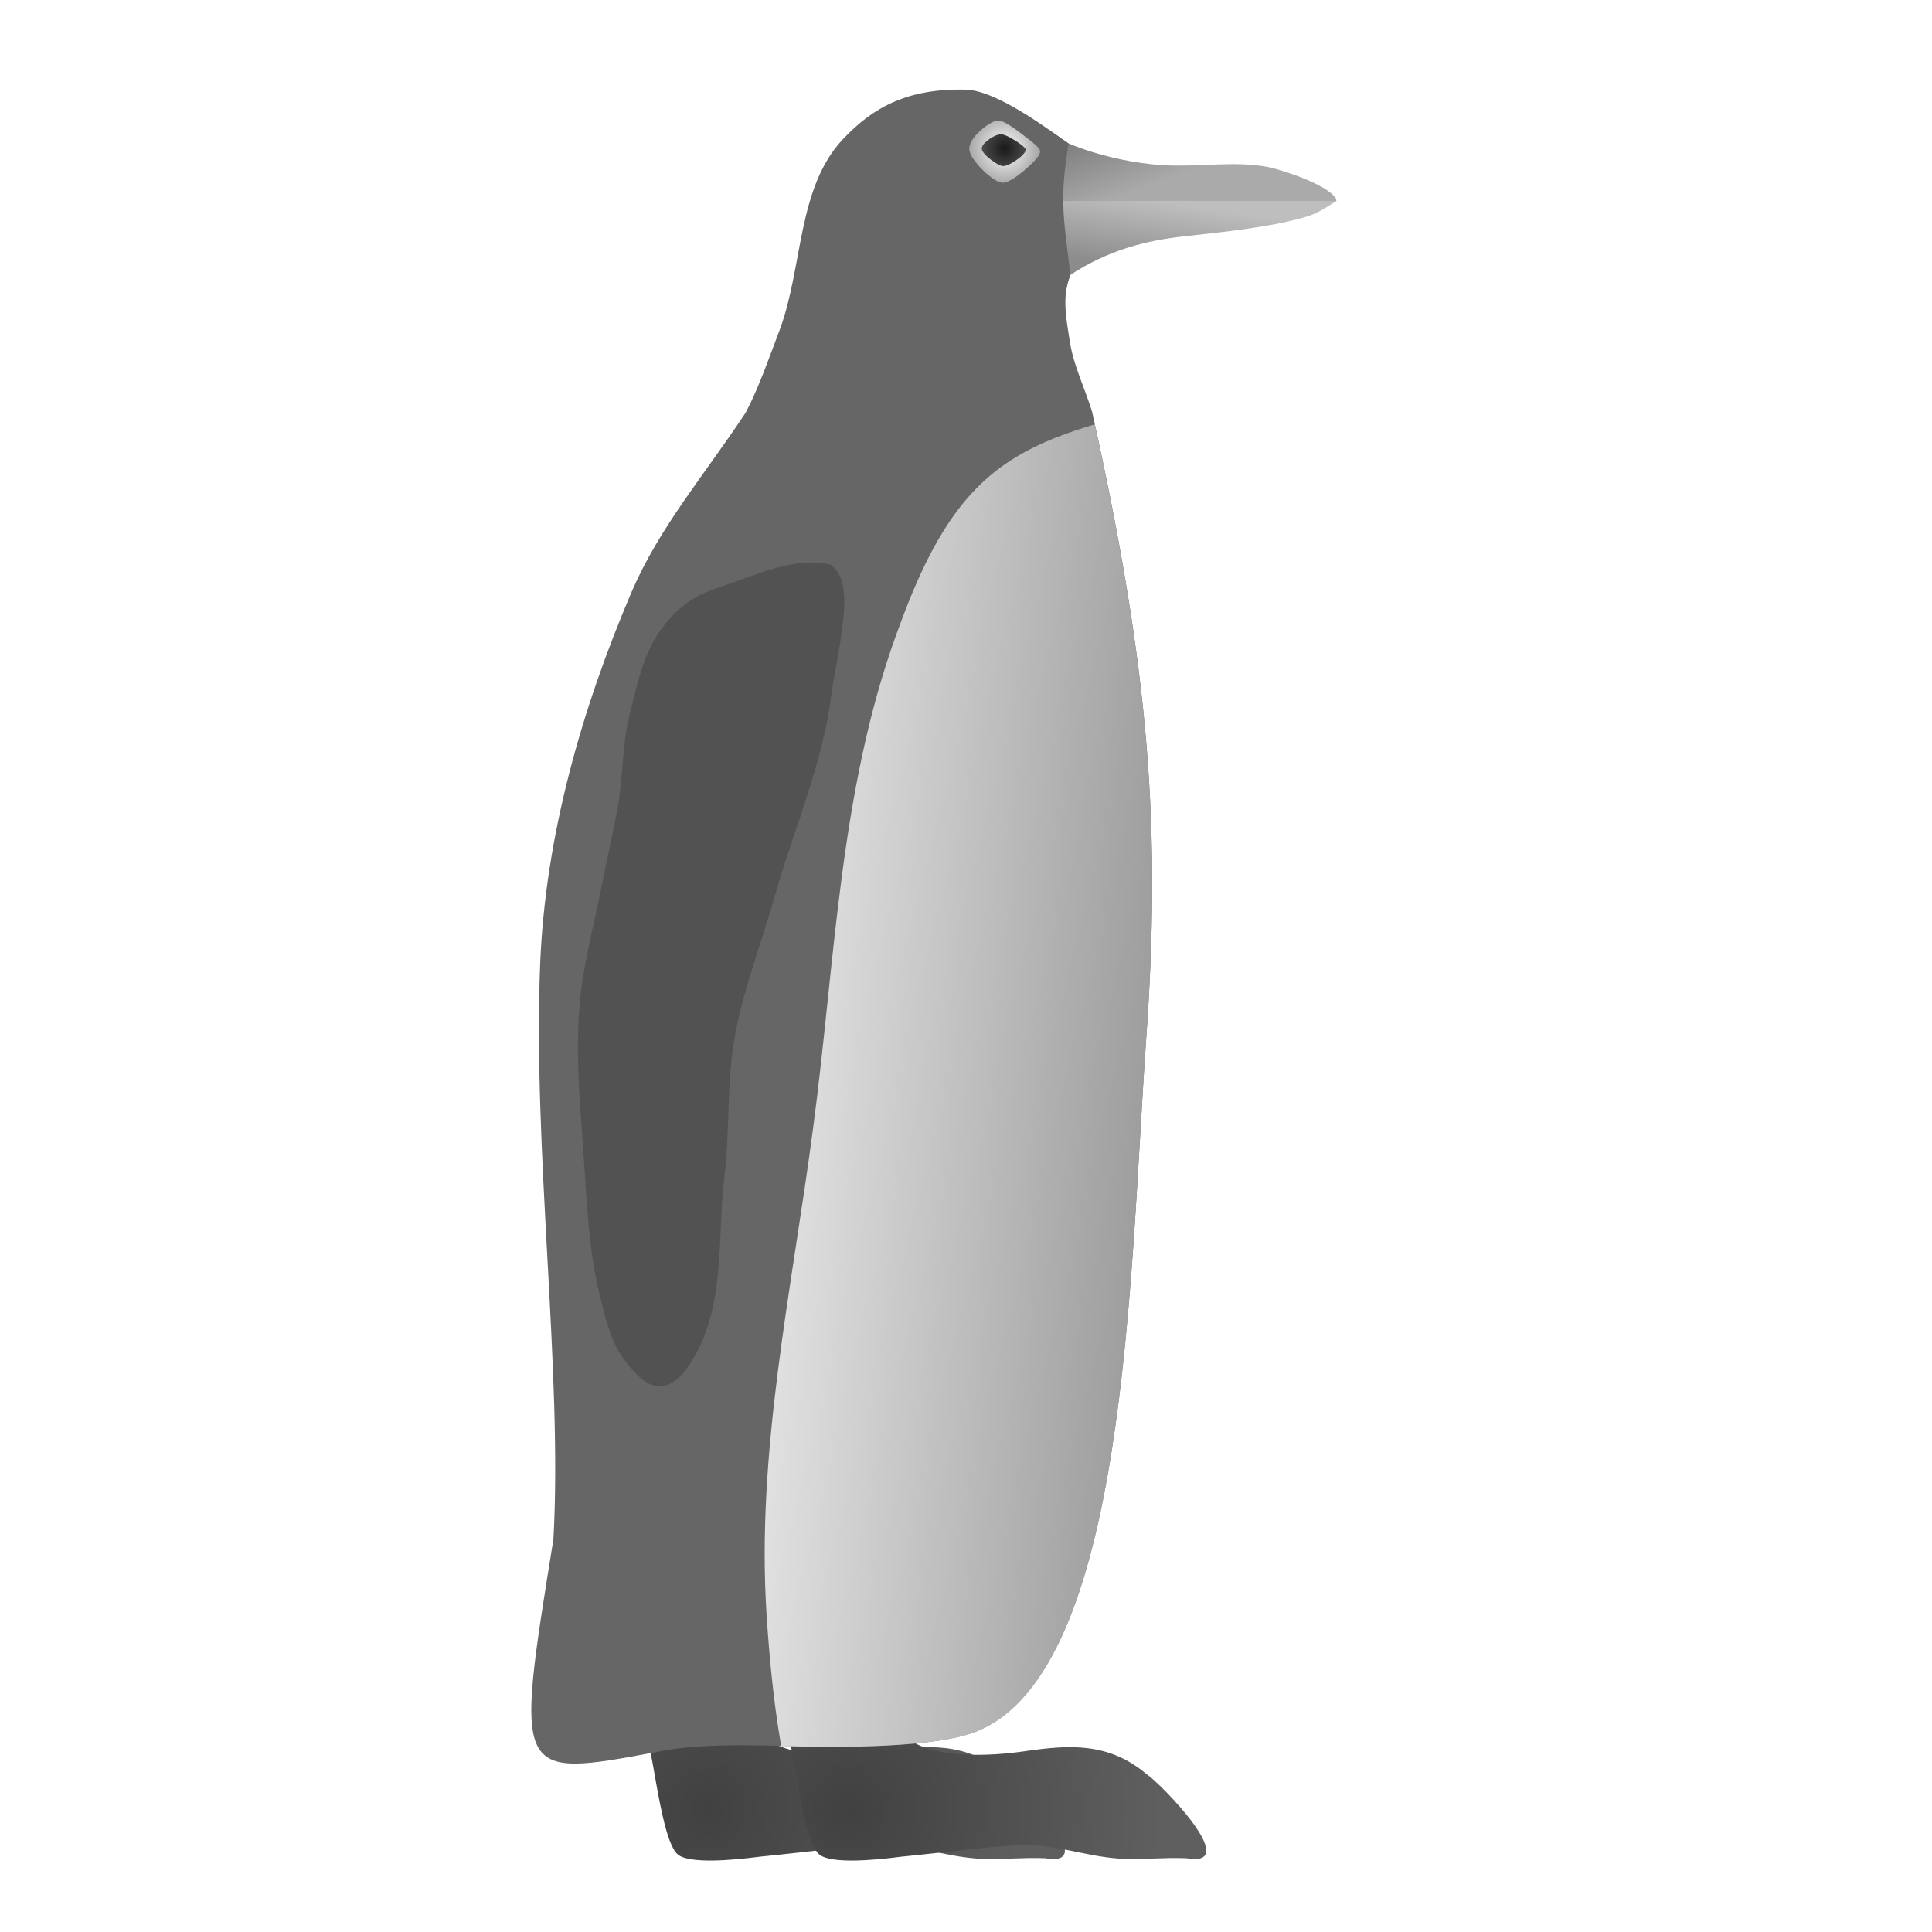
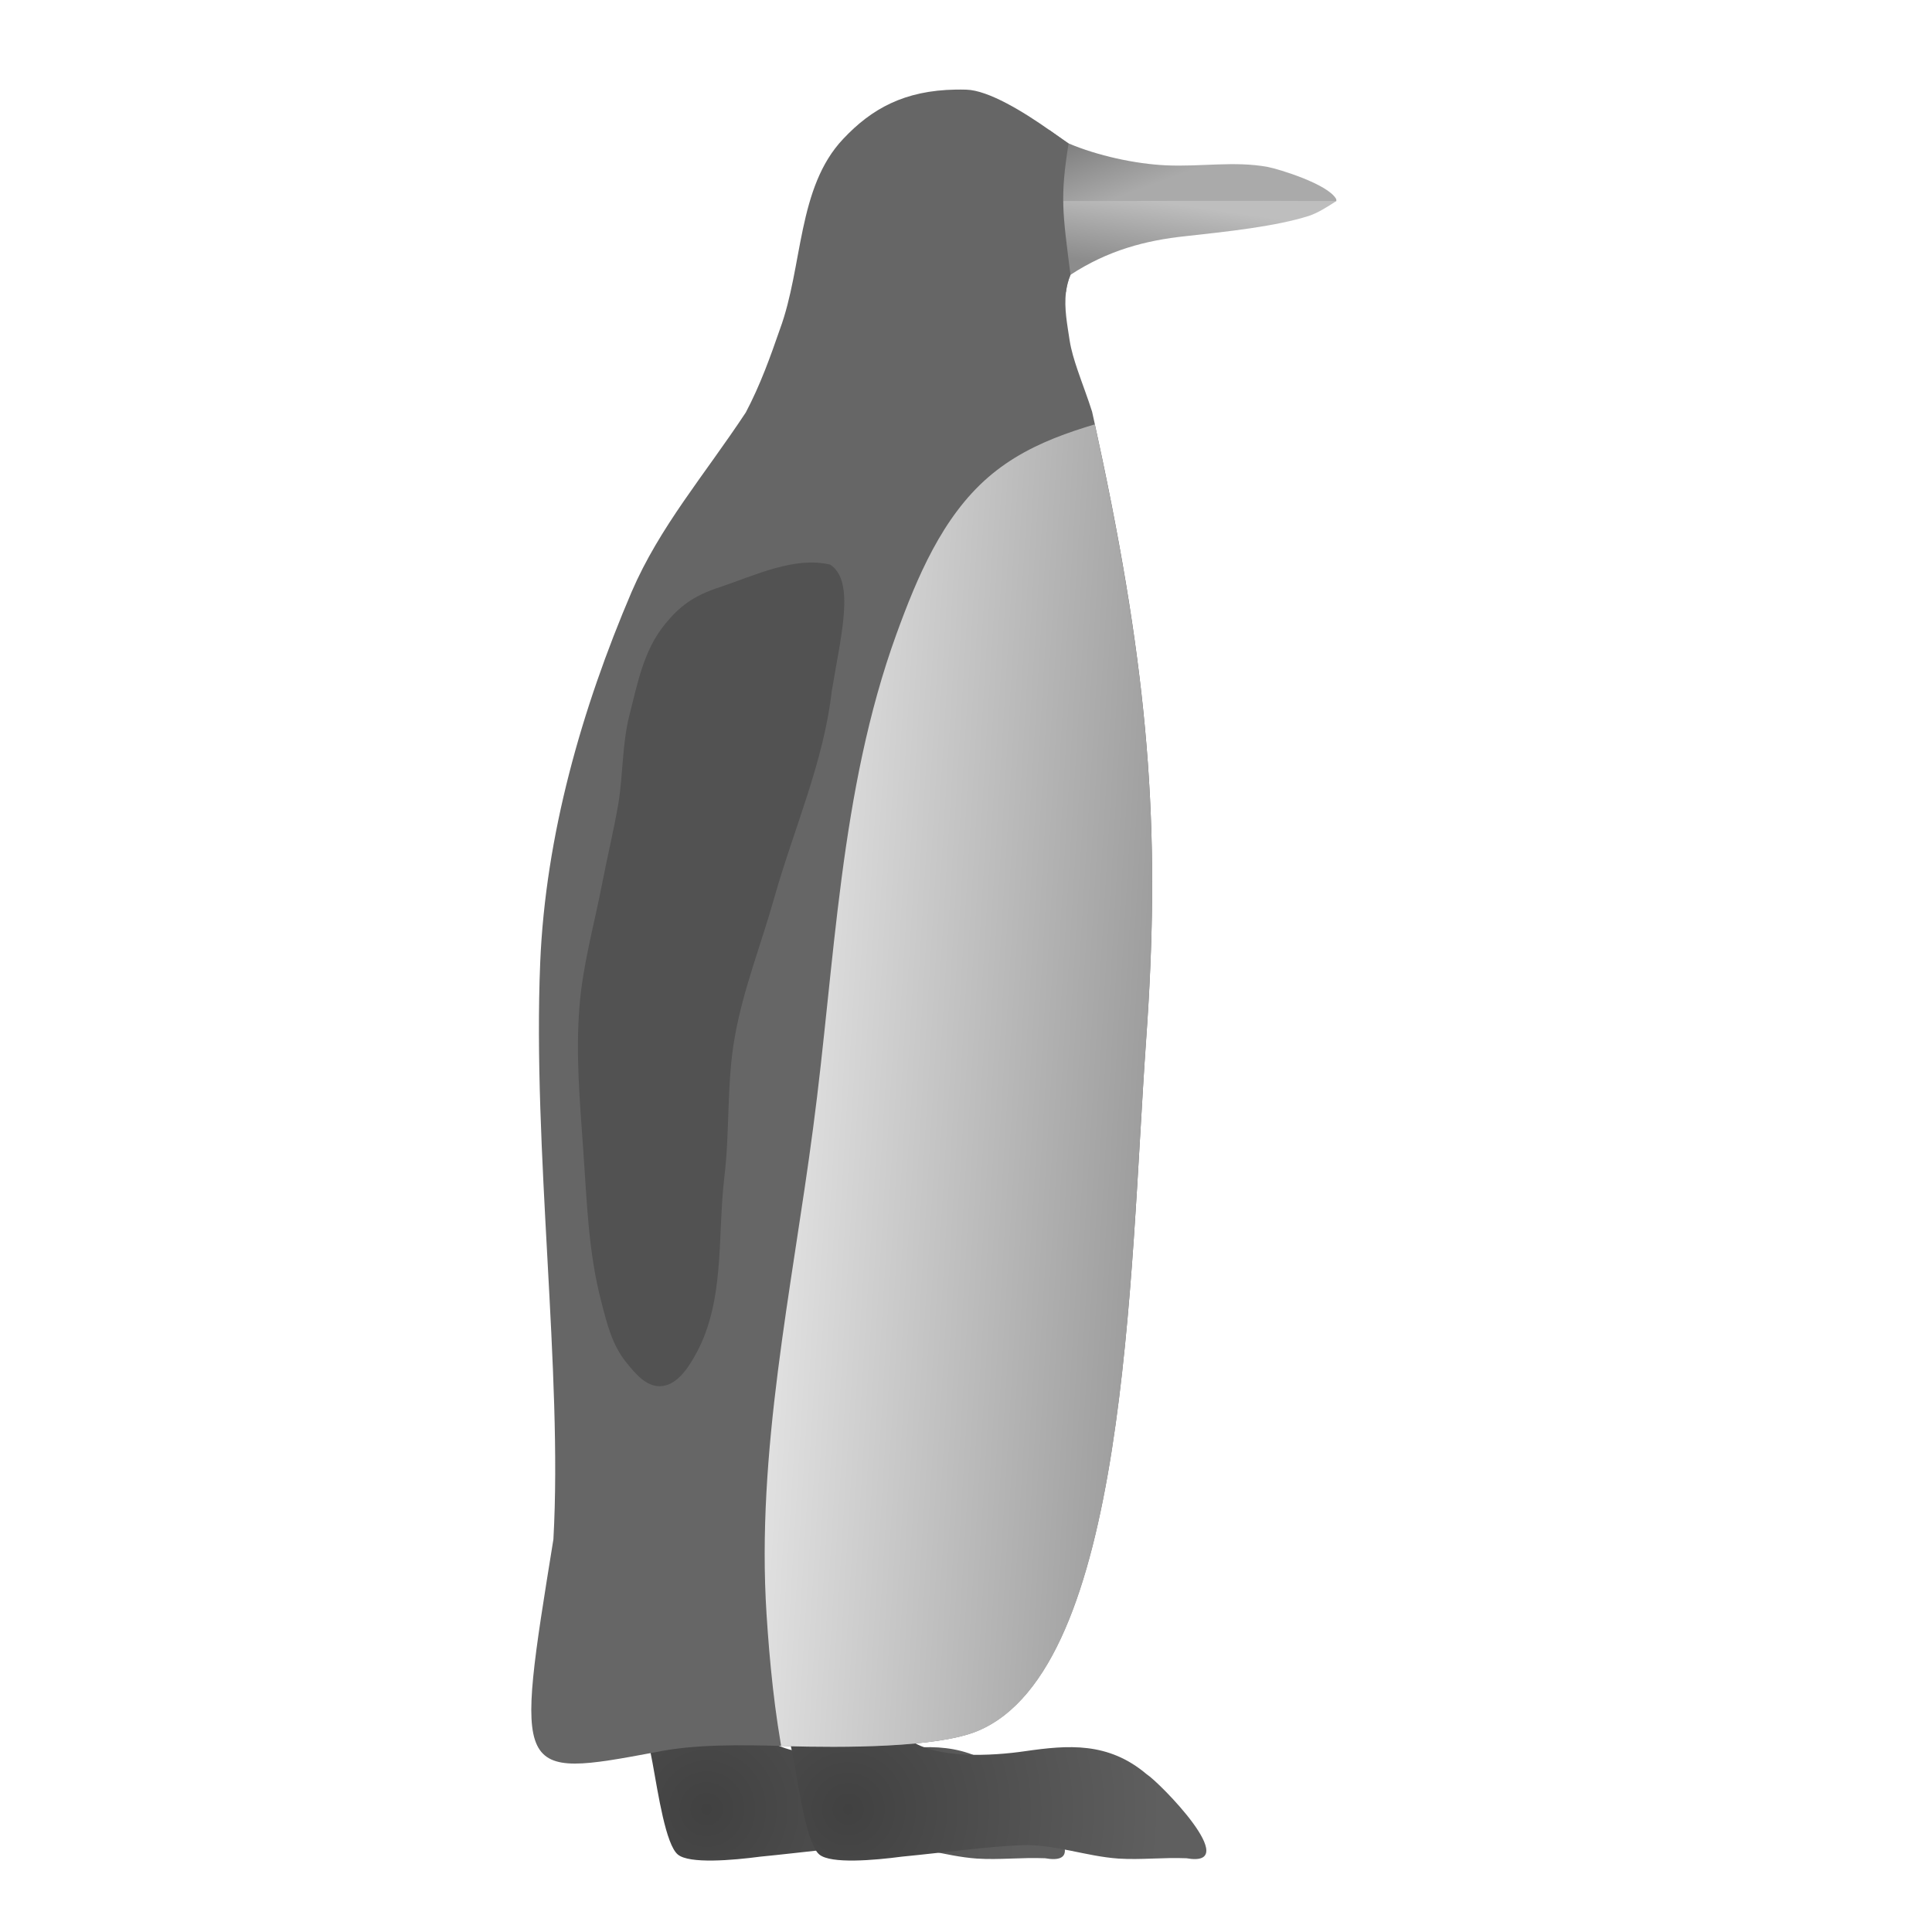
<svg xmlns="http://www.w3.org/2000/svg" version="1.2" viewBox="0 0 1200 1200" width="1200" height="1200" id="svg62">
  <defs id="defs42">
    <radialGradient id="g1" cx="158.9" cy="1118.1" r="194.7" gradientUnits="userSpaceOnUse">
      <stop offset="0" stop-color="#414141" id="stop4" />
      <stop offset="1" stop-color="#5e5e5e" id="stop6" />
    </radialGradient>
    <linearGradient id="g2" x1="451.8" y1="164.6" x2="457.9" y2="122.3" gradientUnits="userSpaceOnUse">
      <stop offset="0" stop-color="#8c8c8c" id="stop9" />
      <stop offset="1" stop-color="#bebebe" id="stop11" />
    </linearGradient>
    <linearGradient id="g3" x1="467.1" y1="45.9" x2="483.8" y2="91.7" gradientUnits="userSpaceOnUse">
      <stop offset="0" stop-color="#787878" id="stop14" />
      <stop offset="1" stop-color="#aaaaaa" id="stop16" />
    </linearGradient>
    <radialGradient id="g4" cx="246.8" cy="1118.1" r="194.6" gradientUnits="userSpaceOnUse">
      <stop offset="0" stop-color="#414141" id="stop19" />
      <stop offset="1" stop-color="#5f5f5f" id="stop21" />
    </radialGradient>
    <radialGradient id="g5" cx="343.9" cy="86.9" r="26.1" gradientUnits="userSpaceOnUse">
      <stop offset="0" stop-color="#ffffff" id="stop24" />
      <stop offset="1" stop-color="#969696" id="stop26" />
    </radialGradient>
    <radialGradient id="g6" cx="343.9" cy="86.5" r="14.1" gradientUnits="userSpaceOnUse">
      <stop offset="0" stop-color="#19191a" id="stop29" />
      <stop offset="1" stop-color="#4b4b4b" id="stop31" />
    </radialGradient>
    <clipPath clipPathUnits="userSpaceOnUse" id="cp1">
      <path d="m 181.09,250.08 c -25.66,38.95 -51.93,71.01 -68.81,111.11 -30.71,72.92 -53.51,151.35 -56.88,230.24 -4.69,116.1 13.78,254.56 8.02,358.16 -24.02,148.51 -26.24,149.16 64.37,133.04 23.31,-4.85 51.36,-4.5 79.93,-3.66 35.03,1.01 94.73,1.11 119.86,-9.51 92.7,-39.14 93.93,-283.24 104.28,-428.44 9.37,-131.64 2.39,-228.74 -33.62,-390.94 -42.17,3.69 -163.56,2.6 -217.15,0 z" id="path34" />
    </clipPath>
    <linearGradient id="g7" x1="150" y1="268.5" x2="513" y2="290.4" gradientUnits="userSpaceOnUse">
      <stop offset="0" stop-color="#fafafa" id="stop37" />
      <stop offset="1" stop-color="#8c8c8c" id="stop39" />
    </linearGradient>
  </defs>
  <style id="style44">
		.s0 { fill: #525252 } 
		.s1 { fill: url(#g1) } 
		.s2 { fill: url(#g2) } 
		.s3 { fill: url(#g3) } 
		.s4 { fill: url(#g4) } 
		.s5 { fill: #666666 } 
		.s6 { fill: url(#g5) } 
		.s7 { fill: url(#g6) } 
		.s8 { fill: url(#g7) } 
	</style>
  <path id="Flipper_Back" class="s0" d="m 216.3,710.4 c 2.1,28.8 2.8,57.8 10.3,85.9 3,11.5 5.9,23.8 13.9,33.5 4.7,5.7 10.8,13.5 18.7,13.2 8.9,-0.3 14.9,-9.1 19,-15.9 17.7,-30.2 13,-67.3 17,-101.1 3.2,-26 1.2,-52.6 5.9,-78.4 4.6,-26.4 14.7,-51.7 22,-77.6 10.8,-38.5 27.7,-75.9 32.2,-115.5 5.2,-31.3 13.2,-61.6 -0.9,-70.8 -20,-4.7 -41.7,5.9 -61.5,12.6 -15.4,4.9 -23.3,11.3 -30.8,20.6 -12,14.6 -15.5,33.5 -20,51 -4,16.1 -3.4,32.8 -6.2,49 -2.4,15.1 -6.1,30 -8.9,44.9 -4.5,23 -10.9,45.6 -12.8,68.9 -2.1,26.4 0.2,53.2 2.1,79.7 z" transform="matrix(0.9999368,0,0,1.000004,280.0348,5.586516)" />
  <path id="Foot_Back" class="s1" d="m 125.3,1089.5 c 3.5,19.2 8.2,50.6 15.7,56.8 7.1,5.9 33.8,3.6 51.3,1.3 25.9,-2.5 53.9,-6.4 74.5,-7.1 20.3,-0.7 39.8,6.9 59.9,8.3 14.1,0.9 27.7,-0.8 42.4,-0.2 35.8,6.3 -17.1,-47.4 -24.6,-52.1 -24.1,-20.4 -49.2,-18.2 -75.7,-14.4 -20.7,3 -55.3,5 -72.1,-7.3 -7.7,-5.7 -10.7,-17.8 -13.6,-28.6 -10.4,-39.1 17.7,-90.3 6.5,-123.6 -9.7,-24.6 -21.9,-22.2 -37.7,-19.7 -23.4,3.6 -36.4,13.3 -44.7,30.2 -11.5,23.6 0,53.5 2.8,80 3,25.8 11.6,55.5 15.3,76.4 z" style="fill:url(#g1)" transform="matrix(0.9999368,0,0,1.000004,280.0348,5.586516)" />
  <path id="Beak_Lower" style="display:inline;fill:url(#g2)" class="s2" d="m 495.528,117.089 c -56.482,0.038 -103.256,2.331 -155.541,0.912 7.828,32.904 12.783,43.733 42.102,57.857 0.451,-3.605 1.31,-7.204 2.811,-10.758 23.2,-15.2 46.701,-21.4 71.501,-24 26.5,-2.9 56.201,-6.1 76.601,-12.6 5.8,-1.9 12.199,-6.101 16.999,-9.201 l -0.1,-1.299 c -18.713,-0.715 -36.743,-0.941 -54.373,-0.912 z" transform="matrix(0.9999368,0,0,1.000004,280.0348,5.586516)" />
  <path id="Beak_Upper" style="fill:url(#g3)" class="s3" d="m 371.799,75.2 c -18.199,14.547 -28.8,32.748 -31.813,44.1 70.031,0.103 145.846,-0.384 210.013,0 0,0 3.8e-4,-1.299 -0.1,-1.299 -5.1,-9.3 -35.701,-18.6 -42.501,-19.9 -20.7,-3.8 -41.199,2e-6 -63.199,-1 -19.3,-0.9 -42.5,-6.001 -60.5,-13.601 -0.068,0.034 -11.848,-8.341 -11.901,-8.3 z" transform="matrix(0.9999368,0,0,1.000004,280.0348,5.586516)" />
  <path id="Foot_Front" class="s4" d="m 213.3,1089.5 c 3.4,19.2 8.1,50.6 15.6,56.8 7.1,5.9 33.9,3.6 51.3,1.3 26,-2.5 53.9,-6.4 74.5,-7.1 20.3,-0.7 39.8,6.9 59.9,8.3 14.1,0.9 27.7,-0.8 42.3,-0.2 35.9,6.3 -17,-47.4 -24.6,-52.1 -24,-20.4 -49.1,-18.2 -75.6,-14.4 -20.5,3 -55.3,5 -72.1,-7.3 -7.7,-5.7 -10.7,-17.8 -13.6,-28.6 -10.3,-39.1 17.8,-90.3 6.6,-123.6 -9.8,-24.6 -22,-22.2 -37.8,-19.7 -23.4,3.6 -36.4,13.3 -44.6,30.2 -11.5,23.6 -0.3,53.5 2.8,80 3.1,25.8 11.5,55.5 15.3,76.4 z" style="fill:url(#g4)" transform="matrix(0.9999368,0,0,1.000004,280.0348,5.586516)" />
-   <path id="Head_Base" class="s5" d="m 183.2,250.6 c 0,0 61.4,64 111,64.4 44.9,-0.4 104.1,-64.9 104.1,-64.9 -4.9,-15.7 -11.6,-28.8 -13.9,-44 -1.474,-9.946 -3.573,-20.153 -2.311,-30.242 0.451,-3.605 1.31,-7.203 2.811,-10.757 -5.001,-39.16 -6.505,-48.204 -1.2,-81.601 -0.051,0.246 -8.1,-5.7 -11.9,-8.3 C 355.8,63.9 334,50.5 320.2,50.1 c -35.8,-1 -57.7,10.6 -76.5,30.6 -28.6,30.2 -24.9,79.2 -39.3,118.2 -6.6,17.4 -13.3,36.7 -21.2,51.7 z" transform="matrix(0.9999368,0,0,1.000004,280.0348,5.586516)" style="display:inline" />
  <g id="Eye_Front" transform="matrix(0.9999368,0,0,1.000004,280.0348,5.586516)" style="display:inline">
    <path id="Eye_Base" class="s6" d="m 340.3,69.3 c -3.8,-0.3 -10.3,4.9 -13.5,8.3 -3.1,3.3 -4.8,6.5 -4.8,9.3 0.1,2.7 2,6 5.6,10.2 3.6,4.1 10.7,10.7 15.1,10.8 4.3,0.2 11.8,-6 16.1,-10 4.4,-3.9 7.6,-7.6 7.2,-9.7 -0.3,-2.2 -4.5,-5.3 -9.3,-9 -4.7,-3.6 -12.5,-9.7 -16.4,-9.9 z" style="fill:url(#g5)" />
    <path id="Eye_Cornea" class="s7" d="m 341.8,77.8 c -2.7,-0.1 -6.8,2.4 -8.9,4.2 -2.1,1.7 -3.2,3.4 -3.1,4.8 0,1.3 1.2,2.9 3.5,5.1 2.5,2.1 7.1,5.6 9.8,5.7 2.7,0 7.8,-3.3 10.3,-5.3 2.5,-2 3.8,-4 3.7,-5 -0.2,-1 -2.2,-2.7 -4.9,-4.5 -2.8,-1.9 -7.7,-4.9 -10.4,-5 z" style="fill:url(#g6)" />
  </g>
-   <path id="Torso" class="s5" d="m 183.2,250.6 c -25.7,38.9 -53.5,71 -70.9,111.4 -31.1,72.8 -53.5,151.4 -56.8,230.3 -4.8,116.1 14,254.6 8.2,358.2 -24,148.5 -24.4,148.6 64.1,132.1 23.3,-4.8 51.4,-4.5 79.9,-3.7 35.1,1 94.6,1.2 119.7,-9.5 92.7,-39.1 94.2,-283.2 104.4,-428.4 9.4,-131.7 2.5,-228.8 -33.5,-390.9 -42.3,3.7 -161.6,3.1 -215.1,0.5 z" transform="matrix(0.9999368,0,0,1.000004,280.0348,5.586516)" />
+   <path id="Head_Base-5" style="display:inline;fill:#666666" class="s5" d="M 313.647,50.06 C 281.674,50.583 261.324,61.95 243.699,80.7 215.099,110.9 218.8,159.899 204.4,198.899 c -3.032,8.742 -6.067,17.316 -9.308,25.514 -3.614,9.142 -7.485,17.836 -11.892,26.187 -25.7,38.9 -53.499,71 -70.899,111.4 C 81.2,434.8 58.8,513.4 55.5,592.3 50.7,708.4 69.5,846.9 63.7,950.5 39.7,1099 39.3,1099.099 127.799,1082.599 c 23.3,-4.8 51.4,-4.499 79.9,-3.699 35.1,1 94.601,1.2 119.701,-9.5 92.7,-39.1 94.199,-283.201 104.399,-428.401 8.797,-123.247 3.319,-216.191 -26.924,-360.462 -1.631,-7.78 -3.333,-15.71 -5.11,-23.801 -0.483,-2.2 -0.971,-4.412 -1.465,-6.637 -2.639,-8.4 -6.076,-17.246 -8.948,-25.687 -2.169,-6.376 -4.016,-12.453 -4.953,-18.312 -1.474,-9.946 -3.574,-20.153 -2.311,-30.242 0.451,-3.605 1.31,-7.204 2.811,-10.758 -5.001,-39.16 -6.505,-48.203 -1.199,-81.599 -0.051,0.246 -8.101,-5.701 -11.901,-8.301 -16,-11.3 -37.799,-24.7 -51.599,-25.1 -2.237,-0.062 -4.422,-0.076 -6.553,-0.041 z" transform="matrix(0.9999368,0,0,1.000004,280.0351,5.58653)" />
  <g id="Clip-Path: Clip-Path:_Clipping-Groups" clip-path="url(#cp1)" transform="matrix(0.9999368,0,0,1.000004,280.0348,5.586516)">
    <g id="Clip-Path:_Clipping-Groups">
      <g id="Clipping-Groups">
        <g id="Torso-Clip">
          <path id="Belly-Gradient" class="s8" d="m 437.3,248 c -39.7,10.3 -75.5,18.5 -103.7,43 -28.4,24.7 -44,62 -56.8,97.2 -35.5,97.7 -38.1,204.2 -51.8,307 -13.2,100.3 -35.4,201 -28.9,301.9 3.7,58 12.4,129.4 38.8,169.9 H 596.4 V 250.1 c 0,0 -159,-2.2 -159.1,-2.1 z" style="fill:url(#g7)" />
        </g>
      </g>
    </g>
  </g>
  <path id="Flipper_Front" class="s0" d="m 82.2,708.1 c 2.3,31.9 3.1,64.2 11.4,95.4 3.3,12.8 6.6,26.5 15.5,37.3 5.1,6.3 12,14.9 20.9,14.6 9.8,-0.3 16.5,-10.1 20.9,-17.7 19.8,-33.6 14.5,-74.7 19,-112.3 3.5,-28.9 1.3,-58.4 6.5,-87.1 5.2,-29.4 16.4,-57.5 24.5,-86.3 12.1,-42.7 30.7,-84.3 35.7,-128.3 5.7,-34.6 14.7,-68.4 -1,-78.6 -22.1,-5.2 -46.3,6.5 -68.2,13.9 -17.3,5.5 -25.9,12.7 -34.3,23 -13.4,16.2 -17.2,37.2 -22.2,56.7 -4.5,17.8 -3.9,36.4 -6.8,54.5 -2.8,16.6 -6.9,33.2 -10.1,49.9 -4.9,25.4 -12.1,50.6 -14.1,76.4 -2.4,29.5 0.2,59.1 2.3,88.6 z" transform="matrix(0.9999368,0,0,1.000004,280.0348,5.586516)" />
</svg>
